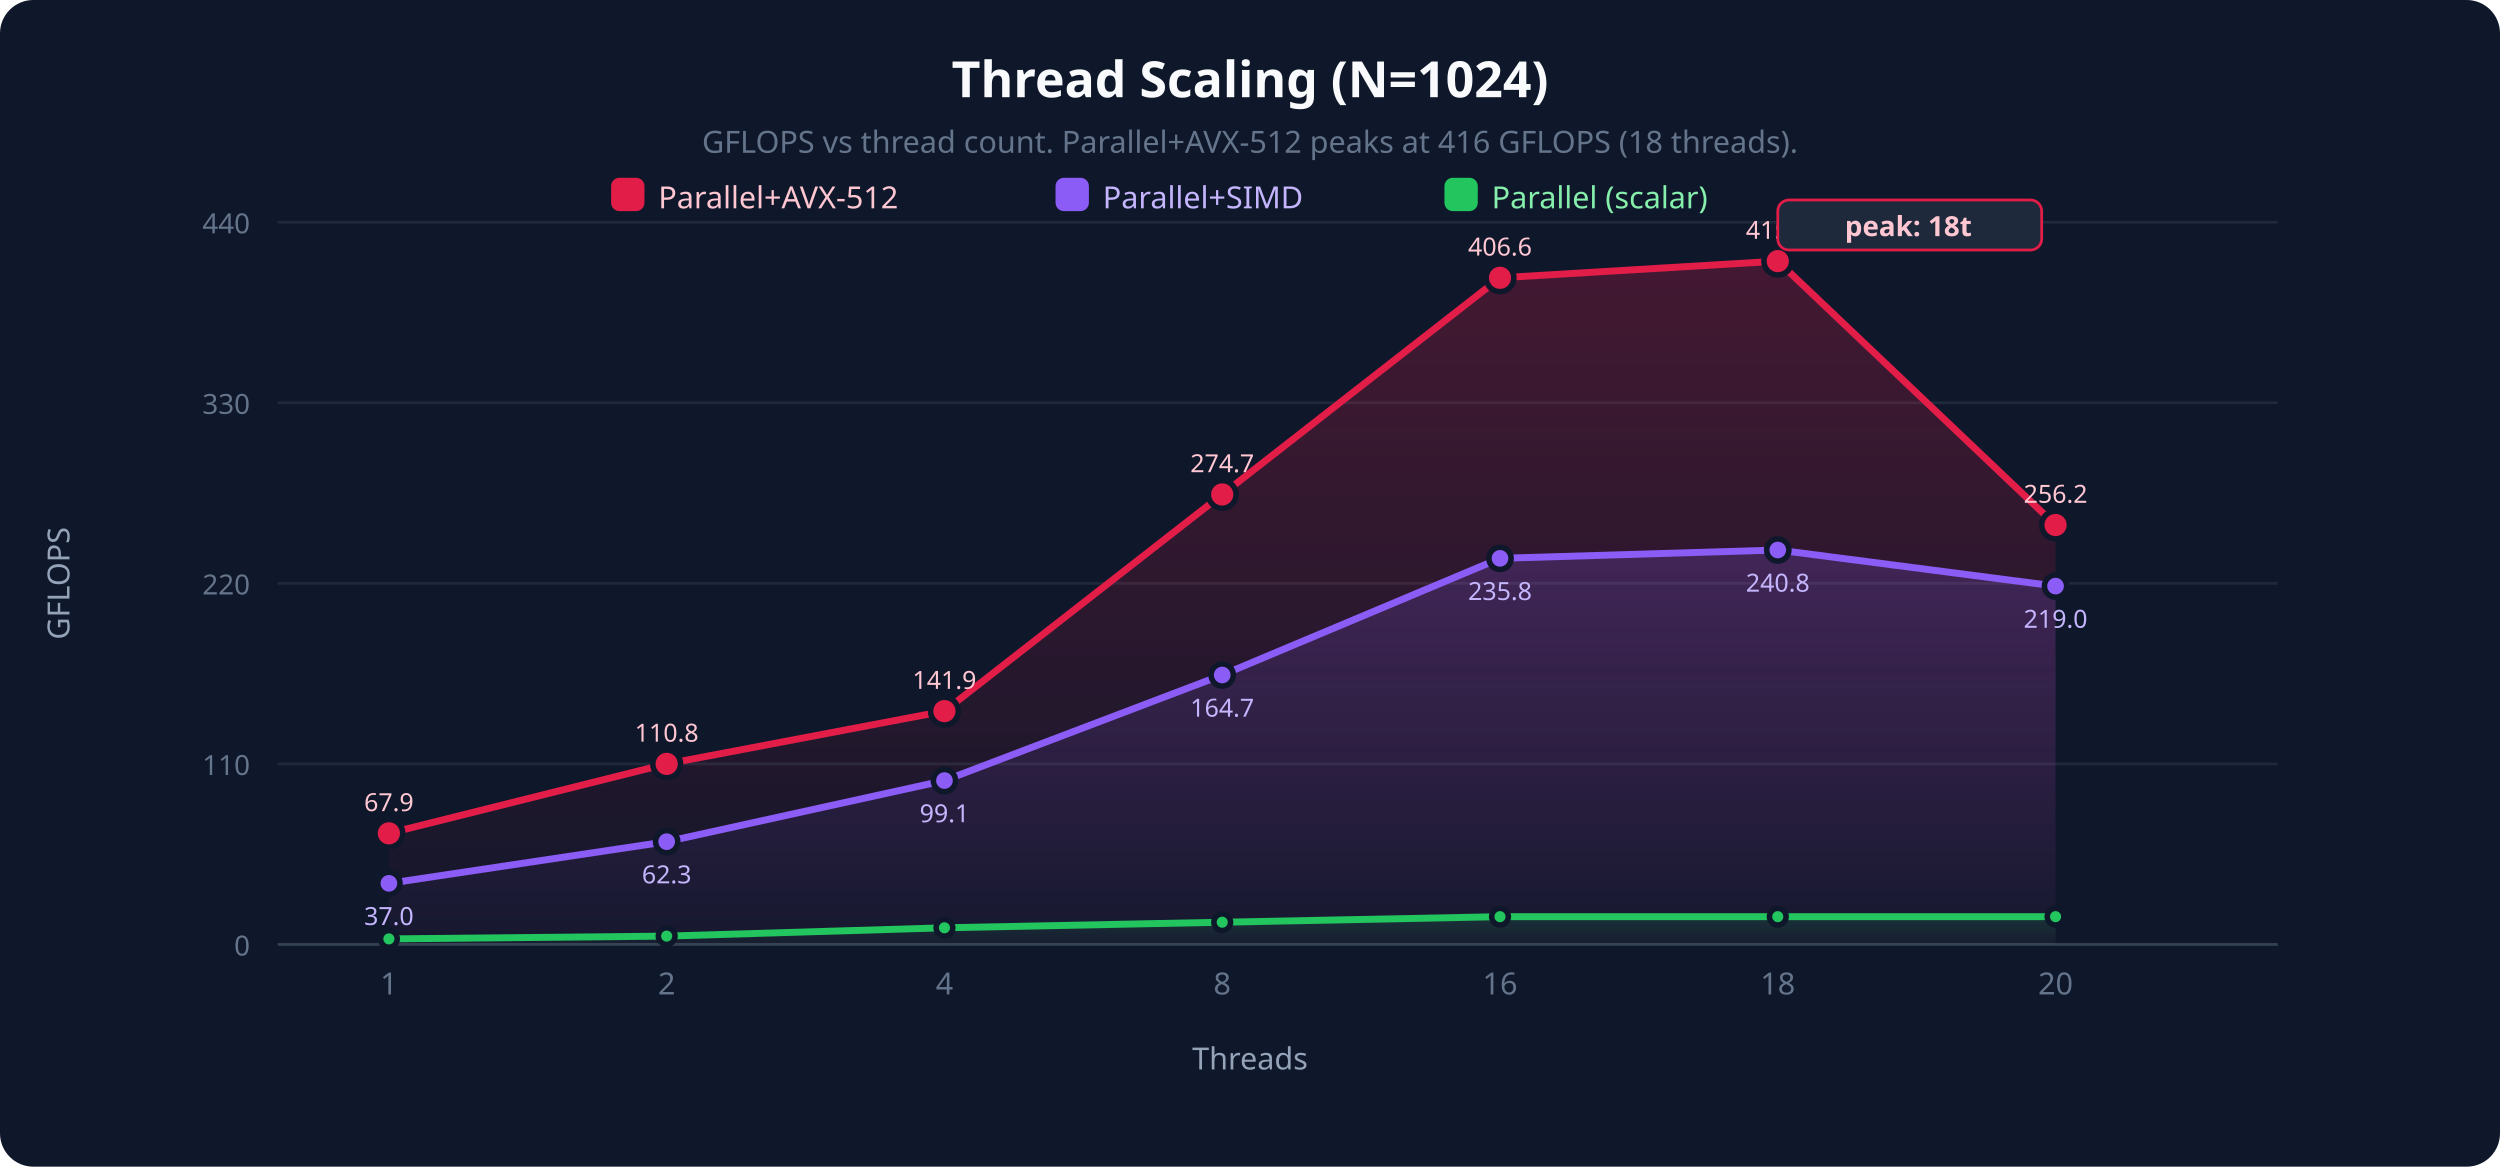
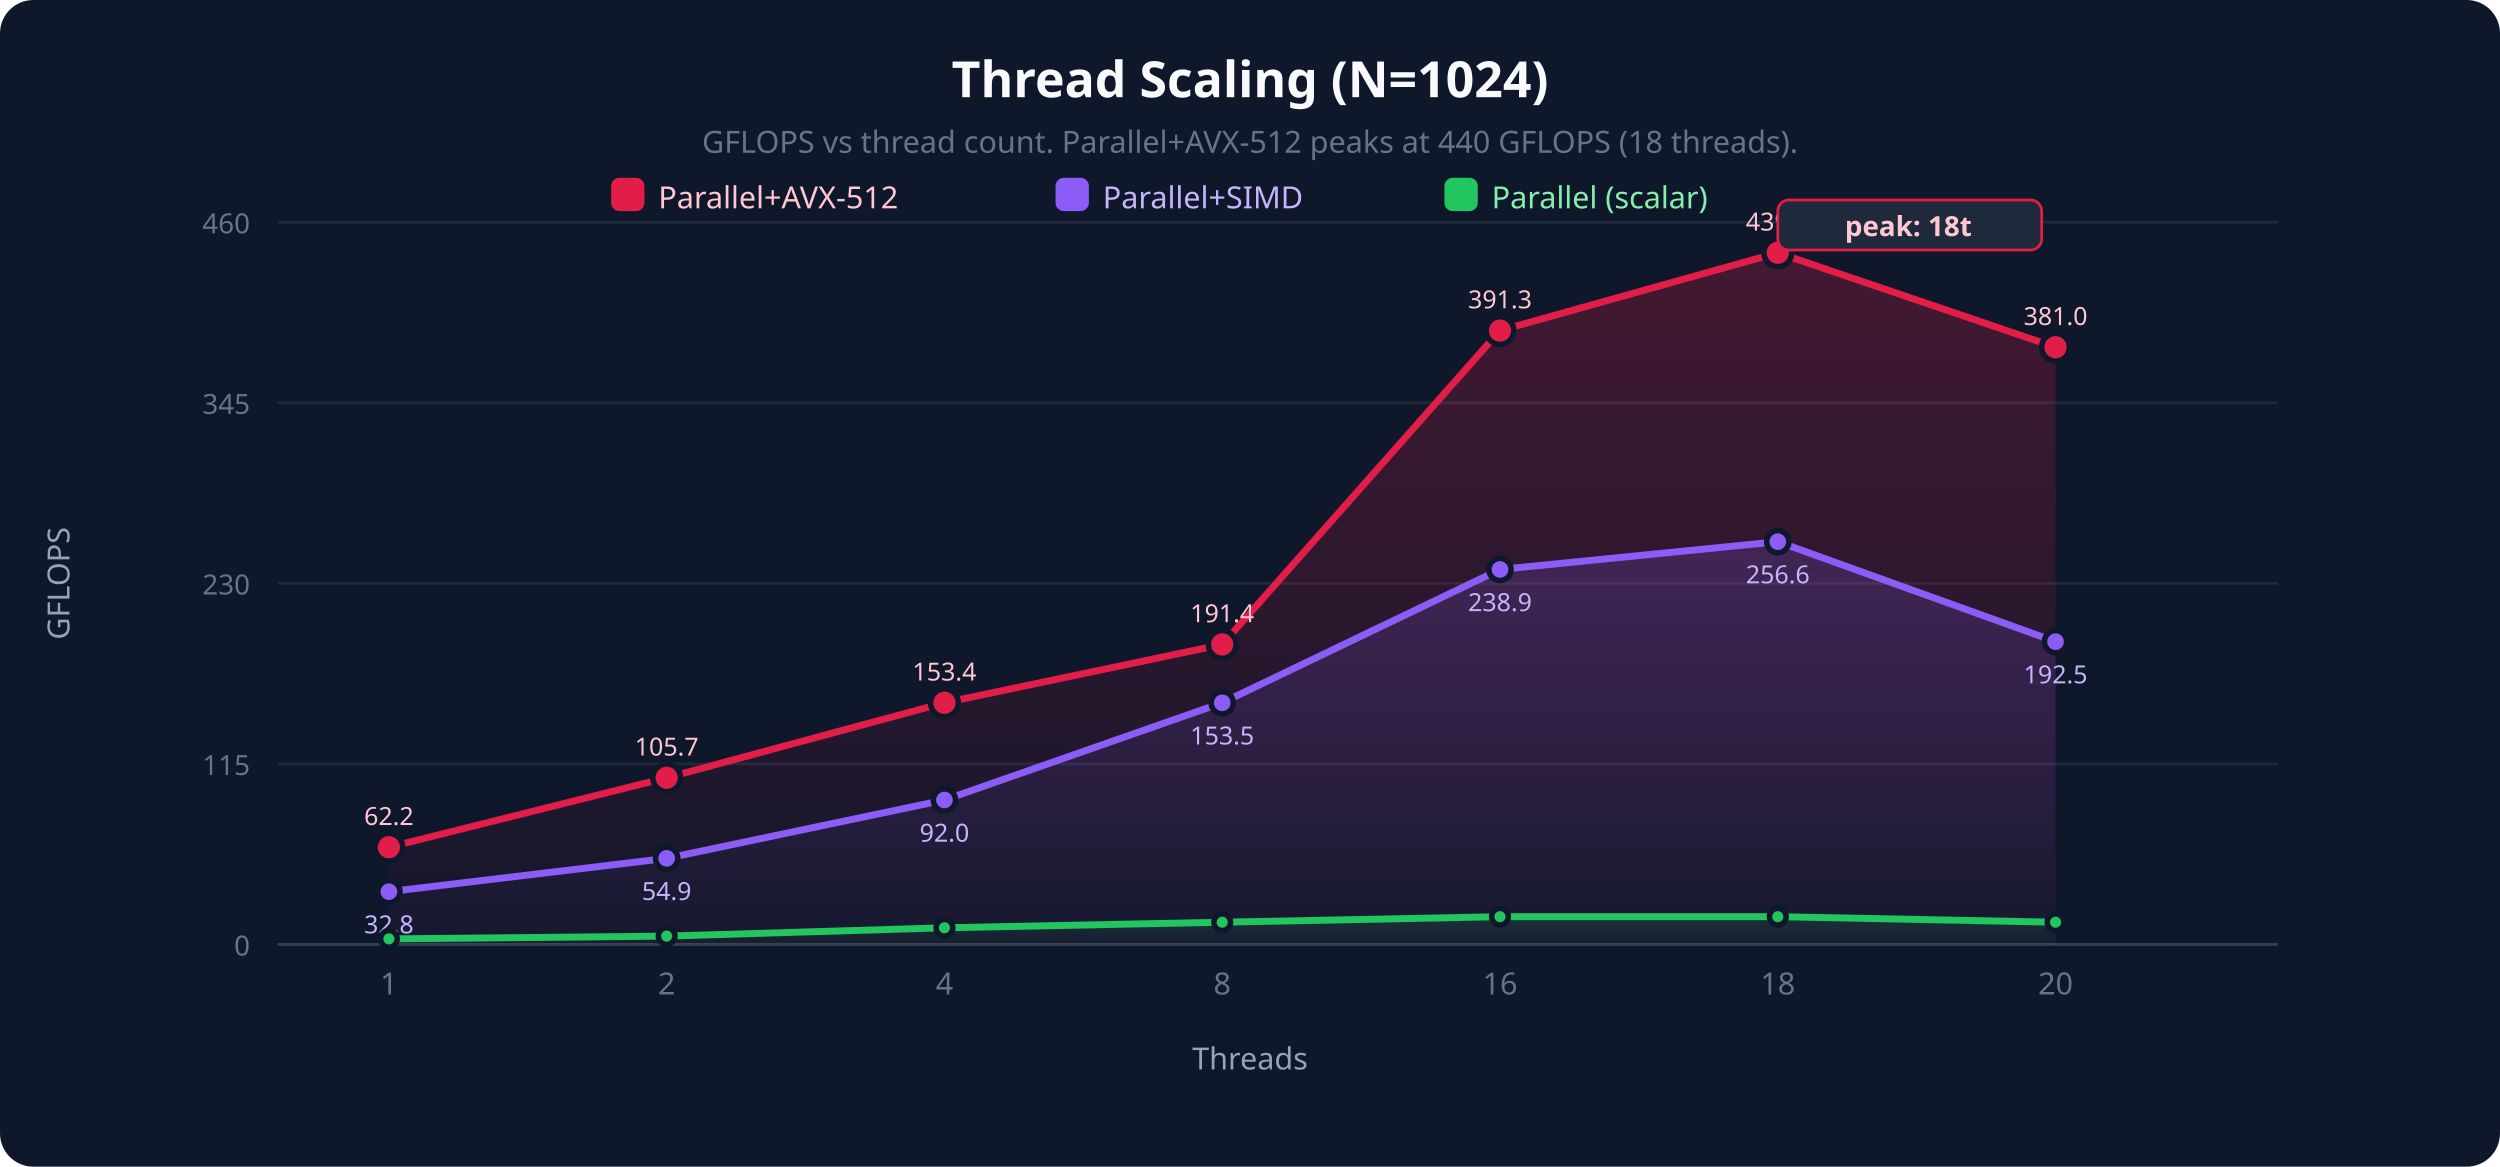
<svg xmlns="http://www.w3.org/2000/svg" viewBox="0 0 900 420" font-family="'Segoe UI', system-ui, -apple-system, sans-serif">
  <defs>
    <linearGradient id="redFill" x1="0" y1="0" x2="0" y2="1">
      <stop offset="0%" stop-color="#E11D48" stop-opacity="0.25" />
      <stop offset="100%" stop-color="#E11D48" stop-opacity="0.02" />
    </linearGradient>
    <linearGradient id="purpleFill" x1="0" y1="0" x2="0" y2="1">
      <stop offset="0%" stop-color="#8B5CF6" stop-opacity="0.2" />
      <stop offset="100%" stop-color="#8B5CF6" stop-opacity="0.02" />
    </linearGradient>
    <linearGradient id="greenFill" x1="0" y1="0" x2="0" y2="1">
      <stop offset="0%" stop-color="#22C55E" stop-opacity="0.15" />
      <stop offset="100%" stop-color="#22C55E" stop-opacity="0.02" />
    </linearGradient>
  </defs>
  <rect width="900" height="420" rx="12" fill="#0F172A" />
  <text x="450" y="35" text-anchor="middle" fill="#F8FAFC" font-size="18" font-weight="700">Thread Scaling (N=1024)</text>
-   <text x="450" y="55" text-anchor="middle" fill="#64748B" font-size="11">GFLOPS vs thread count. Parallel+AVX-512 peaks at 416 GFLOPS (18 threads).</text>
+   <text x="450" y="55" text-anchor="middle" fill="#64748B" font-size="11">GFLOPS vs thread count. Parallel+AVX-512 peaks at 440 GFLOPS (18 threads).</text>
  <line x1="100" y1="340" x2="820" y2="340" stroke="#334155" stroke-width="1" />
  <line x1="100" y1="275" x2="820" y2="275" stroke="#1E293B" stroke-width="1" />
  <line x1="100" y1="210" x2="820" y2="210" stroke="#1E293B" stroke-width="1" />
  <line x1="100" y1="145" x2="820" y2="145" stroke="#1E293B" stroke-width="1" />
  <line x1="100" y1="80" x2="820" y2="80" stroke="#1E293B" stroke-width="1" />
  <text x="90" y="344" text-anchor="end" fill="#64748B" font-size="10">0</text>
-   <text x="90" y="279" text-anchor="end" fill="#64748B" font-size="10">110</text>
-   <text x="90" y="214" text-anchor="end" fill="#64748B" font-size="10">220</text>
-   <text x="90" y="149" text-anchor="end" fill="#64748B" font-size="10">330</text>
-   <text x="90" y="84" text-anchor="end" fill="#64748B" font-size="10">440</text>
+   <text x="90" y="279" text-anchor="end" fill="#64748B" font-size="10">115</text>
+   <text x="90" y="214" text-anchor="end" fill="#64748B" font-size="10">230</text>
+   <text x="90" y="149" text-anchor="end" fill="#64748B" font-size="10">345</text>
+   <text x="90" y="84" text-anchor="end" fill="#64748B" font-size="10">460</text>
  <text x="25" y="210" text-anchor="middle" fill="#94A3B8" font-size="11" transform="rotate(-90 25 210)">GFLOPS</text>
  <text x="140" y="358" text-anchor="middle" fill="#64748B" font-size="11">1</text>
  <text x="240" y="358" text-anchor="middle" fill="#64748B" font-size="11">2</text>
  <text x="340" y="358" text-anchor="middle" fill="#64748B" font-size="11">4</text>
  <text x="440" y="358" text-anchor="middle" fill="#64748B" font-size="11">8</text>
  <text x="540" y="358" text-anchor="middle" fill="#64748B" font-size="11">16</text>
  <text x="640" y="358" text-anchor="middle" fill="#64748B" font-size="11">18</text>
  <text x="740" y="358" text-anchor="middle" fill="#64748B" font-size="11">20</text>
  <text x="450" y="385" text-anchor="middle" fill="#94A3B8" font-size="11">Threads</text>
-   <polygon points="140,300 240,275 340,256 440,178 540,100 640,94 740,189 740,340 140,340" fill="url(#redFill)" />
-   <polyline points="140,300 240,275 340,256 440,178 540,100 640,94 740,189" fill="none" stroke="#E11D48" stroke-width="2.5" stroke-linejoin="round" />
-   <circle cx="140" cy="300" r="5" fill="#E11D48" stroke="#0F172A" stroke-width="2" />
-   <circle cx="240" cy="275" r="5" fill="#E11D48" stroke="#0F172A" stroke-width="2" />
-   <circle cx="340" cy="256" r="5" fill="#E11D48" stroke="#0F172A" stroke-width="2" />
-   <circle cx="440" cy="178" r="5" fill="#E11D48" stroke="#0F172A" stroke-width="2" />
-   <circle cx="540" cy="100" r="5" fill="#E11D48" stroke="#0F172A" stroke-width="2" />
-   <circle cx="640" cy="94" r="5" fill="#E11D48" stroke="#0F172A" stroke-width="2" />
-   <circle cx="740" cy="189" r="5" fill="#E11D48" stroke="#0F172A" stroke-width="2" />
-   <text x="140" y="292" text-anchor="middle" fill="#FFC7D2" font-size="9">67.9</text>
-   <text x="240" y="267" text-anchor="middle" fill="#FFC7D2" font-size="9">110.8</text>
-   <text x="340" y="248" text-anchor="middle" fill="#FFC7D2" font-size="9">141.9</text>
-   <text x="440" y="170" text-anchor="middle" fill="#FFC7D2" font-size="9">274.7</text>
-   <text x="540" y="92" text-anchor="middle" fill="#FFC7D2" font-size="9">406.6</text>
-   <text x="640" y="86" text-anchor="middle" fill="#FFC7D2" font-size="9">415.6</text>
-   <text x="740" y="181" text-anchor="middle" fill="#FFC7D2" font-size="9">256.2</text>
-   <polygon points="140,318 240,303 340,281 440,243 540,201 640,198 740,211 740,340 140,340" fill="url(#purpleFill)" />
-   <polyline points="140,318 240,303 340,281 440,243 540,201 640,198 740,211" fill="none" stroke="#8B5CF6" stroke-width="2.5" stroke-linejoin="round" />
-   <circle cx="140" cy="318" r="4" fill="#8B5CF6" stroke="#0F172A" stroke-width="2" />
-   <circle cx="240" cy="303" r="4" fill="#8B5CF6" stroke="#0F172A" stroke-width="2" />
-   <circle cx="340" cy="281" r="4" fill="#8B5CF6" stroke="#0F172A" stroke-width="2" />
-   <circle cx="440" cy="243" r="4" fill="#8B5CF6" stroke="#0F172A" stroke-width="2" />
-   <circle cx="540" cy="201" r="4" fill="#8B5CF6" stroke="#0F172A" stroke-width="2" />
-   <circle cx="640" cy="198" r="4" fill="#8B5CF6" stroke="#0F172A" stroke-width="2" />
-   <circle cx="740" cy="211" r="4" fill="#8B5CF6" stroke="#0F172A" stroke-width="2" />
-   <text x="140" y="333" text-anchor="middle" fill="#C4B5FD" font-size="9">37.0</text>
-   <text x="240" y="318" text-anchor="middle" fill="#C4B5FD" font-size="9">62.3</text>
-   <text x="340" y="296" text-anchor="middle" fill="#C4B5FD" font-size="9">99.1</text>
-   <text x="440" y="258" text-anchor="middle" fill="#C4B5FD" font-size="9">164.7</text>
-   <text x="540" y="216" text-anchor="middle" fill="#C4B5FD" font-size="9">235.8</text>
-   <text x="640" y="213" text-anchor="middle" fill="#C4B5FD" font-size="9">240.8</text>
-   <text x="740" y="226" text-anchor="middle" fill="#C4B5FD" font-size="9">219.0</text>
-   <polygon points="140,338 240,337 340,334 440,332 540,330 640,330 740,330 740,340 140,340" fill="url(#greenFill)" />
-   <polyline points="140,338 240,337 340,334 440,332 540,330 640,330 740,330" fill="none" stroke="#22C55E" stroke-width="2.5" stroke-linejoin="round" />
+   <polygon points="140,305 240,280 340,253 440,232 540,119 640,91 740,125 740,340 140,340" fill="url(#redFill)" />
+   <polyline points="140,305 240,280 340,253 440,232 540,119 640,91 740,125" fill="none" stroke="#E11D48" stroke-width="2.5" stroke-linejoin="round" />
+   <circle cx="140" cy="305" r="5" fill="#E11D48" stroke="#0F172A" stroke-width="2" />
+   <circle cx="240" cy="280" r="5" fill="#E11D48" stroke="#0F172A" stroke-width="2" />
+   <circle cx="340" cy="253" r="5" fill="#E11D48" stroke="#0F172A" stroke-width="2" />
+   <circle cx="440" cy="232" r="5" fill="#E11D48" stroke="#0F172A" stroke-width="2" />
+   <circle cx="540" cy="119" r="5" fill="#E11D48" stroke="#0F172A" stroke-width="2" />
+   <circle cx="640" cy="91" r="5" fill="#E11D48" stroke="#0F172A" stroke-width="2" />
+   <circle cx="740" cy="125" r="5" fill="#E11D48" stroke="#0F172A" stroke-width="2" />
+   <text x="140" y="297" text-anchor="middle" fill="#FFC7D2" font-size="9">62.2</text>
+   <text x="240" y="272" text-anchor="middle" fill="#FFC7D2" font-size="9">105.7</text>
+   <text x="340" y="245" text-anchor="middle" fill="#FFC7D2" font-size="9">153.4</text>
+   <text x="440" y="224" text-anchor="middle" fill="#FFC7D2" font-size="9">191.4</text>
+   <text x="540" y="111" text-anchor="middle" fill="#FFC7D2" font-size="9">391.3</text>
+   <text x="640" y="83" text-anchor="middle" fill="#FFC7D2" font-size="9">439.8</text>
+   <text x="740" y="117" text-anchor="middle" fill="#FFC7D2" font-size="9">381.0</text>
+   <polygon points="140,321 240,309 340,288 440,253 540,205 640,195 740,231 740,340 140,340" fill="url(#purpleFill)" />
+   <polyline points="140,321 240,309 340,288 440,253 540,205 640,195 740,231" fill="none" stroke="#8B5CF6" stroke-width="2.5" stroke-linejoin="round" />
+   <circle cx="140" cy="321" r="4" fill="#8B5CF6" stroke="#0F172A" stroke-width="2" />
+   <circle cx="240" cy="309" r="4" fill="#8B5CF6" stroke="#0F172A" stroke-width="2" />
+   <circle cx="340" cy="288" r="4" fill="#8B5CF6" stroke="#0F172A" stroke-width="2" />
+   <circle cx="440" cy="253" r="4" fill="#8B5CF6" stroke="#0F172A" stroke-width="2" />
+   <circle cx="540" cy="205" r="4" fill="#8B5CF6" stroke="#0F172A" stroke-width="2" />
+   <circle cx="640" cy="195" r="4" fill="#8B5CF6" stroke="#0F172A" stroke-width="2" />
+   <circle cx="740" cy="231" r="4" fill="#8B5CF6" stroke="#0F172A" stroke-width="2" />
+   <text x="140" y="336" text-anchor="middle" fill="#C4B5FD" font-size="9">32.8</text>
+   <text x="240" y="324" text-anchor="middle" fill="#C4B5FD" font-size="9">54.9</text>
+   <text x="340" y="303" text-anchor="middle" fill="#C4B5FD" font-size="9">92.0</text>
+   <text x="440" y="268" text-anchor="middle" fill="#C4B5FD" font-size="9">153.5</text>
+   <text x="540" y="220" text-anchor="middle" fill="#C4B5FD" font-size="9">238.9</text>
+   <text x="640" y="210" text-anchor="middle" fill="#C4B5FD" font-size="9">256.6</text>
+   <text x="740" y="246" text-anchor="middle" fill="#C4B5FD" font-size="9">192.5</text>
+   <polygon points="140,338 240,337 340,334 440,332 540,330 640,330 740,332 740,340 140,340" fill="url(#greenFill)" />
+   <polyline points="140,338 240,337 340,334 440,332 540,330 640,330 740,332" fill="none" stroke="#22C55E" stroke-width="2.5" stroke-linejoin="round" />
  <circle cx="140" cy="338" r="3" fill="#22C55E" stroke="#0F172A" stroke-width="2" />
  <circle cx="240" cy="337" r="3" fill="#22C55E" stroke="#0F172A" stroke-width="2" />
  <circle cx="340" cy="334" r="3" fill="#22C55E" stroke="#0F172A" stroke-width="2" />
  <circle cx="440" cy="332" r="3" fill="#22C55E" stroke="#0F172A" stroke-width="2" />
  <circle cx="540" cy="330" r="3" fill="#22C55E" stroke="#0F172A" stroke-width="2" />
  <circle cx="640" cy="330" r="3" fill="#22C55E" stroke="#0F172A" stroke-width="2" />
-   <circle cx="740" cy="330" r="3" fill="#22C55E" stroke="#0F172A" stroke-width="2" />
+   <circle cx="740" cy="332" r="3" fill="#22C55E" stroke="#0F172A" stroke-width="2" />
  <rect x="220" y="64" width="12" height="12" rx="3" fill="#E11D48" />
  <text x="237" y="75" fill="#FFC7D2" font-size="11">Parallel+AVX-512</text>
  <rect x="380" y="64" width="12" height="12" rx="3" fill="#8B5CF6" />
  <text x="397" y="75" fill="#C4B5FD" font-size="11">Parallel+SIMD</text>
  <rect x="520" y="64" width="12" height="12" rx="3" fill="#22C55E" />
  <text x="537" y="75" fill="#86EFAC" font-size="11">Parallel (scalar)</text>
  <rect x="640" y="72" width="95" height="18" rx="4" fill="#1E293B" stroke="#E11D48" stroke-width="1" />
  <text x="687" y="85" text-anchor="middle" fill="#FFC7D2" font-size="10" font-weight="600">peak: 18t</text>
</svg>
